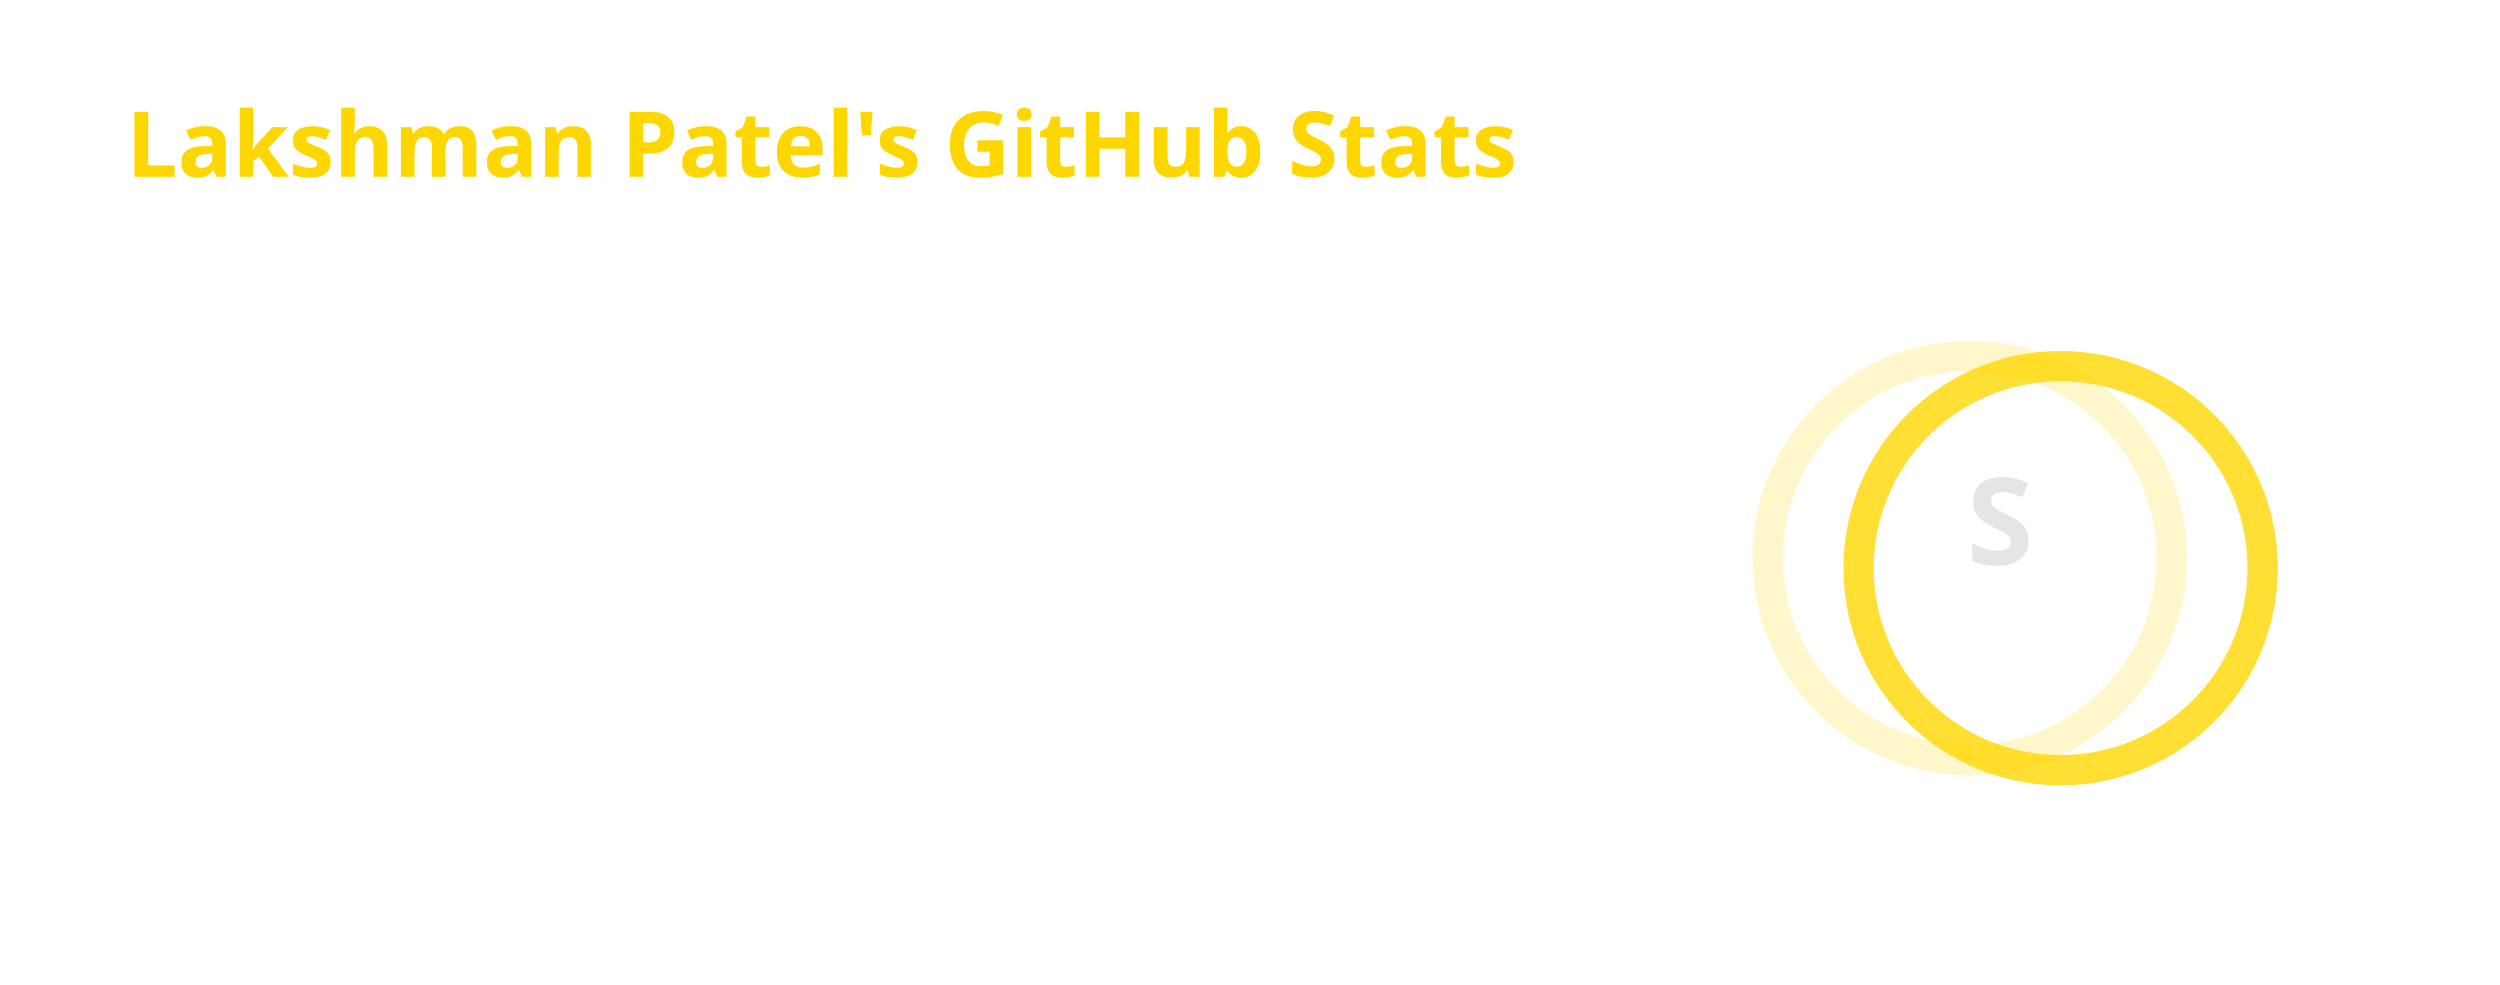
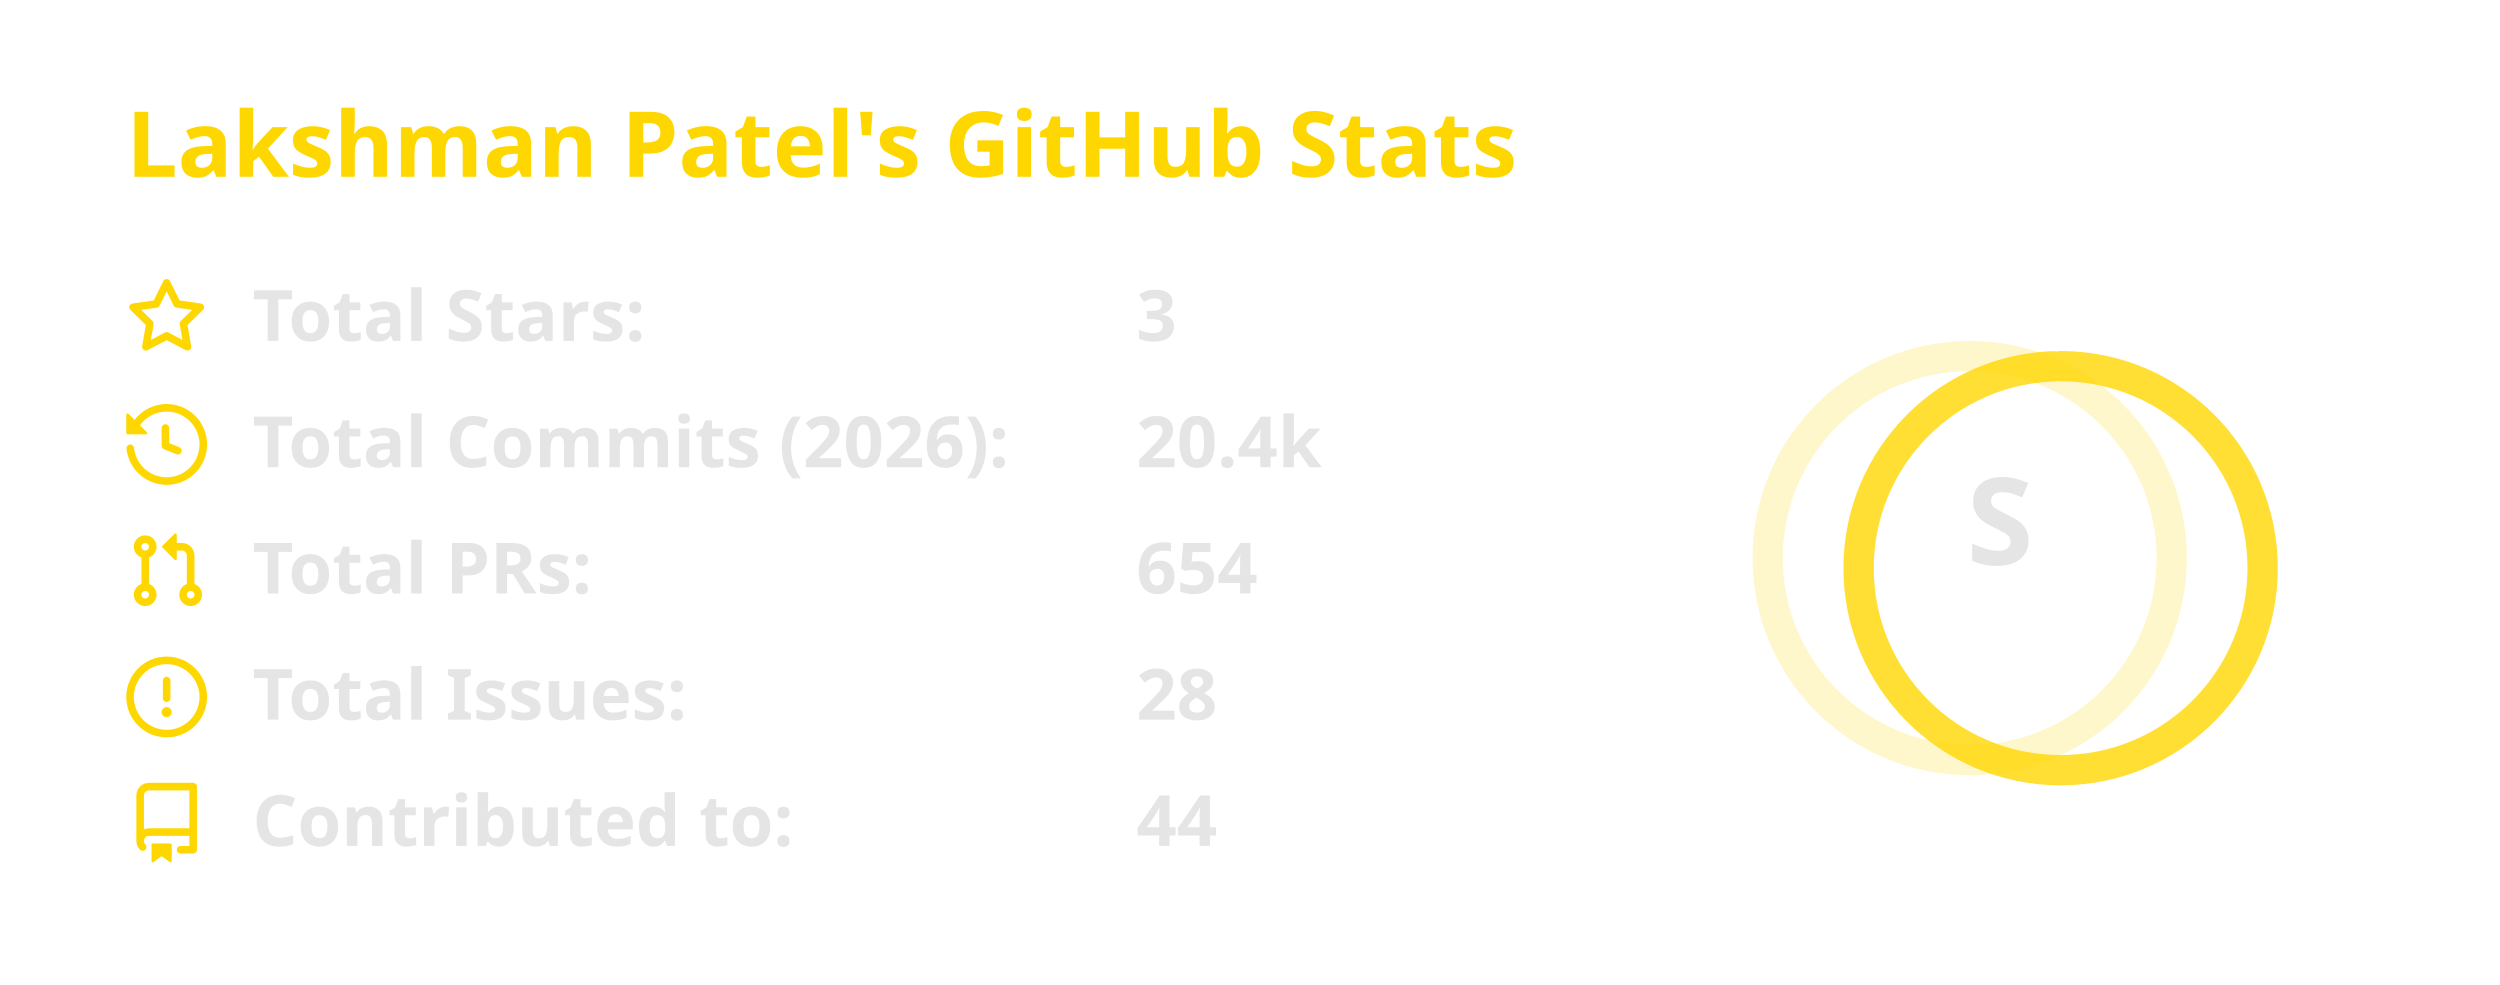
<svg xmlns="http://www.w3.org/2000/svg" width="495" height="195" viewBox="0 0 495 195" fill="none">
  <style>
          .header {
            font: 600 18px 'Segoe UI', Ubuntu, Sans-Serif;
            fill: #ffd700;
-             animation: fadeInAnimation 0.8s ease-in-out forwards;
-           }
+             }
          
    .stat {
      font: 600 14px 'Segoe UI', Ubuntu, "Helvetica Neue", Sans-Serif; fill: #e5e5e5;
    }
    .stagger {
-       opacity: 0;
-       animation: fadeInAnimation 0.3s ease-in-out forwards;
-     }
+       opacity: 1;
+       }
    .rank-text {
      font: 800 24px 'Segoe UI', Ubuntu, Sans-Serif; fill: #e5e5e5; 
-       animation: scaleInAnimation 0.3s ease-in-out forwards;
-     }
+       }
    
    .bold { font-weight: 700 }
    .icon {
      fill: #ffd700;
      display: block;
    }
    
    .rank-circle-rim {
      stroke: #ffd700;
      fill: none;
      stroke-width: 6;
      opacity: 0.2;
    }
    .rank-circle {
      stroke: #ffd700;
      stroke-dasharray: 250;
      fill: none;
      stroke-width: 6;
      stroke-linecap: round;
      opacity: 0.8;
      transform-origin: -10px 8px;
      transform: rotate(-90deg);
-       animation: rankAnimation 1s forwards ease-in-out;
-     }
+       }
    
-     @keyframes rankAnimation {
-       from {
-         stroke-dashoffset: 251.327;
-       }
+     
      to {
        stroke-dashoffset: 13.034;
      }
    }
  
  

          
    /* Animations */
-     @keyframes scaleInAnimation {
-       from {
-         transform: translate(-5px, 5px) scale(0);
-       }
+     
      to {
        transform: translate(-5px, 5px) scale(1);
      }
    }
-     @keyframes fadeInAnimation {
-       from {
-         opacity: 0;
-       }
+     
      to {
        opacity: 1;
      }
    }
  
        </style>
- 
-         undefined
- 
-         <rect data-testid="card-bg" x="0.5" y="0.5" rx="4.5" height="99%" stroke="#E4E2E2" width="494" fill="#00000000" stroke-opacity="0" />
+   <rect data-testid="card-bg" x="0.5" y="0.5" rx="4.5" height="99%" stroke="#E4E2E2" width="494" fill="#00000000" stroke-opacity="0" />
  <g data-testid="card-title" transform="translate(25, 35)">
    <g transform="translate(0, 0)">
      <text x="0" y="0" class="header" data-testid="header">Lakshman Patel's GitHub Stats</text>
    </g>
  </g>
  <g data-testid="main-card-body" transform="translate(0, 55)">
    <g data-testid="rank-circle" transform="translate(400, 47.5)">
      <circle class="rank-circle-rim" cx="-10" cy="8" r="40" />
      <circle class="rank-circle" cx="-10" cy="8" r="40" />
      <g class="rank-text">
        <text x="-4" y="0" alignment-baseline="central" dominant-baseline="central" text-anchor="middle">
            S
          </text>
      </g>
    </g>
    <svg x="0" y="0">
      <g transform="translate(0, 0)">
        <g class="stagger" style="animation-delay: 450ms" transform="translate(25, 0)">
          <svg data-testid="icon" class="icon" viewBox="0 0 16 16" version="1.1" width="16" height="16">
            <path fill-rule="evenodd" d="M8 .25a.75.75 0 01.673.418l1.882 3.815 4.21.612a.75.75 0 01.416 1.279l-3.046 2.97.719 4.192a.75.75 0 01-1.088.791L8 12.347l-3.766 1.98a.75.75 0 01-1.088-.79l.72-4.194L.818 6.374a.75.75 0 01.416-1.28l4.21-.611L7.327.668A.75.75 0 018 .25zm0 2.445L6.615 5.5a.75.75 0 01-.564.41l-3.097.45 2.24 2.184a.75.75 0 01.216.664l-.528 3.084 2.769-1.456a.75.75 0 01.698 0l2.77 1.456-.53-3.084a.75.75 0 01.216-.664l2.24-2.183-3.096-.45a.75.75 0 01-.564-.41L8 2.694v.001z" />
          </svg>
          <text class="stat bold" x="25" y="12.5">Total Stars:</text>
          <text class="stat" x="200" y="12.5" data-testid="stars">3</text>
        </g>
      </g>
      <g transform="translate(0, 25)">
        <g class="stagger" style="animation-delay: 600ms" transform="translate(25, 0)">
          <svg data-testid="icon" class="icon" viewBox="0 0 16 16" version="1.1" width="16" height="16">
            <path fill-rule="evenodd" d="M1.643 3.143L.427 1.927A.25.25 0 000 2.104V5.75c0 .138.112.25.25.25h3.646a.25.25 0 00.177-.427L2.715 4.215a6.5 6.5 0 11-1.18 4.458.75.75 0 10-1.493.154 8.001 8.001 0 101.6-5.684zM7.75 4a.75.75 0 01.75.75v2.992l2.028.812a.75.75 0 01-.557 1.392l-2.5-1A.75.75 0 017 8.25v-3.5A.75.75 0 017.75 4z" />
          </svg>
          <text class="stat bold" x="25" y="12.5">Total Commits (2026):</text>
          <text class="stat" x="200" y="12.5" data-testid="commits">20.4k</text>
        </g>
      </g>
      <g transform="translate(0, 50)">
        <g class="stagger" style="animation-delay: 750ms" transform="translate(25, 0)">
          <svg data-testid="icon" class="icon" viewBox="0 0 16 16" version="1.1" width="16" height="16">
            <path fill-rule="evenodd" d="M7.177 3.073L9.573.677A.25.25 0 0110 .854v4.792a.25.25 0 01-.427.177L7.177 3.427a.25.25 0 010-.354zM3.75 2.5a.75.75 0 100 1.5.75.75 0 000-1.5zm-2.25.75a2.25 2.25 0 113 2.122v5.256a2.251 2.251 0 11-1.5 0V5.372A2.25 2.25 0 011.5 3.25zM11 2.5h-1V4h1a1 1 0 011 1v5.628a2.251 2.251 0 101.5 0V5A2.5 2.5 0 0011 2.5zm1 10.25a.75.75 0 111.5 0 .75.75 0 01-1.5 0zM3.75 12a.75.75 0 100 1.5.75.75 0 000-1.5z" />
          </svg>
          <text class="stat bold" x="25" y="12.5">Total PRs:</text>
          <text class="stat" x="200" y="12.5" data-testid="prs">654</text>
        </g>
      </g>
      <g transform="translate(0, 75)">
        <g class="stagger" style="animation-delay: 900ms" transform="translate(25, 0)">
          <svg data-testid="icon" class="icon" viewBox="0 0 16 16" version="1.1" width="16" height="16">
            <path fill-rule="evenodd" d="M8 1.5a6.5 6.5 0 100 13 6.5 6.5 0 000-13zM0 8a8 8 0 1116 0A8 8 0 010 8zm9 3a1 1 0 11-2 0 1 1 0 012 0zm-.25-6.25a.75.75 0 00-1.5 0v3.5a.75.75 0 001.5 0v-3.5z" />
          </svg>
          <text class="stat bold" x="25" y="12.5">Total Issues:</text>
          <text class="stat" x="200" y="12.5" data-testid="issues">28</text>
        </g>
      </g>
      <g transform="translate(0, 100)">
        <g class="stagger" style="animation-delay: 1050ms" transform="translate(25, 0)">
          <svg data-testid="icon" class="icon" viewBox="0 0 16 16" version="1.1" width="16" height="16">
            <path fill-rule="evenodd" d="M2 2.5A2.5 2.5 0 014.5 0h8.75a.75.75 0 01.75.75v12.5a.75.75 0 01-.75.75h-2.5a.75.75 0 110-1.5h1.75v-2h-8a1 1 0 00-.714 1.7.75.75 0 01-1.072 1.05A2.495 2.495 0 012 11.5v-9zm10.5-1V9h-8c-.356 0-.694.074-1 .208V2.5a1 1 0 011-1h8zM5 12.25v3.25a.25.25 0 00.4.2l1.45-1.087a.25.25 0 01.3 0L8.6 15.7a.25.25 0 00.4-.2v-3.25a.25.25 0 00-.25-.25h-3.5a.25.25 0 00-.25.25z" />
          </svg>
          <text class="stat bold" x="25" y="12.5">Contributed to:</text>
          <text class="stat" x="200" y="12.5" data-testid="contribs">44</text>
        </g>
      </g>
    </svg>
  </g>
</svg>
